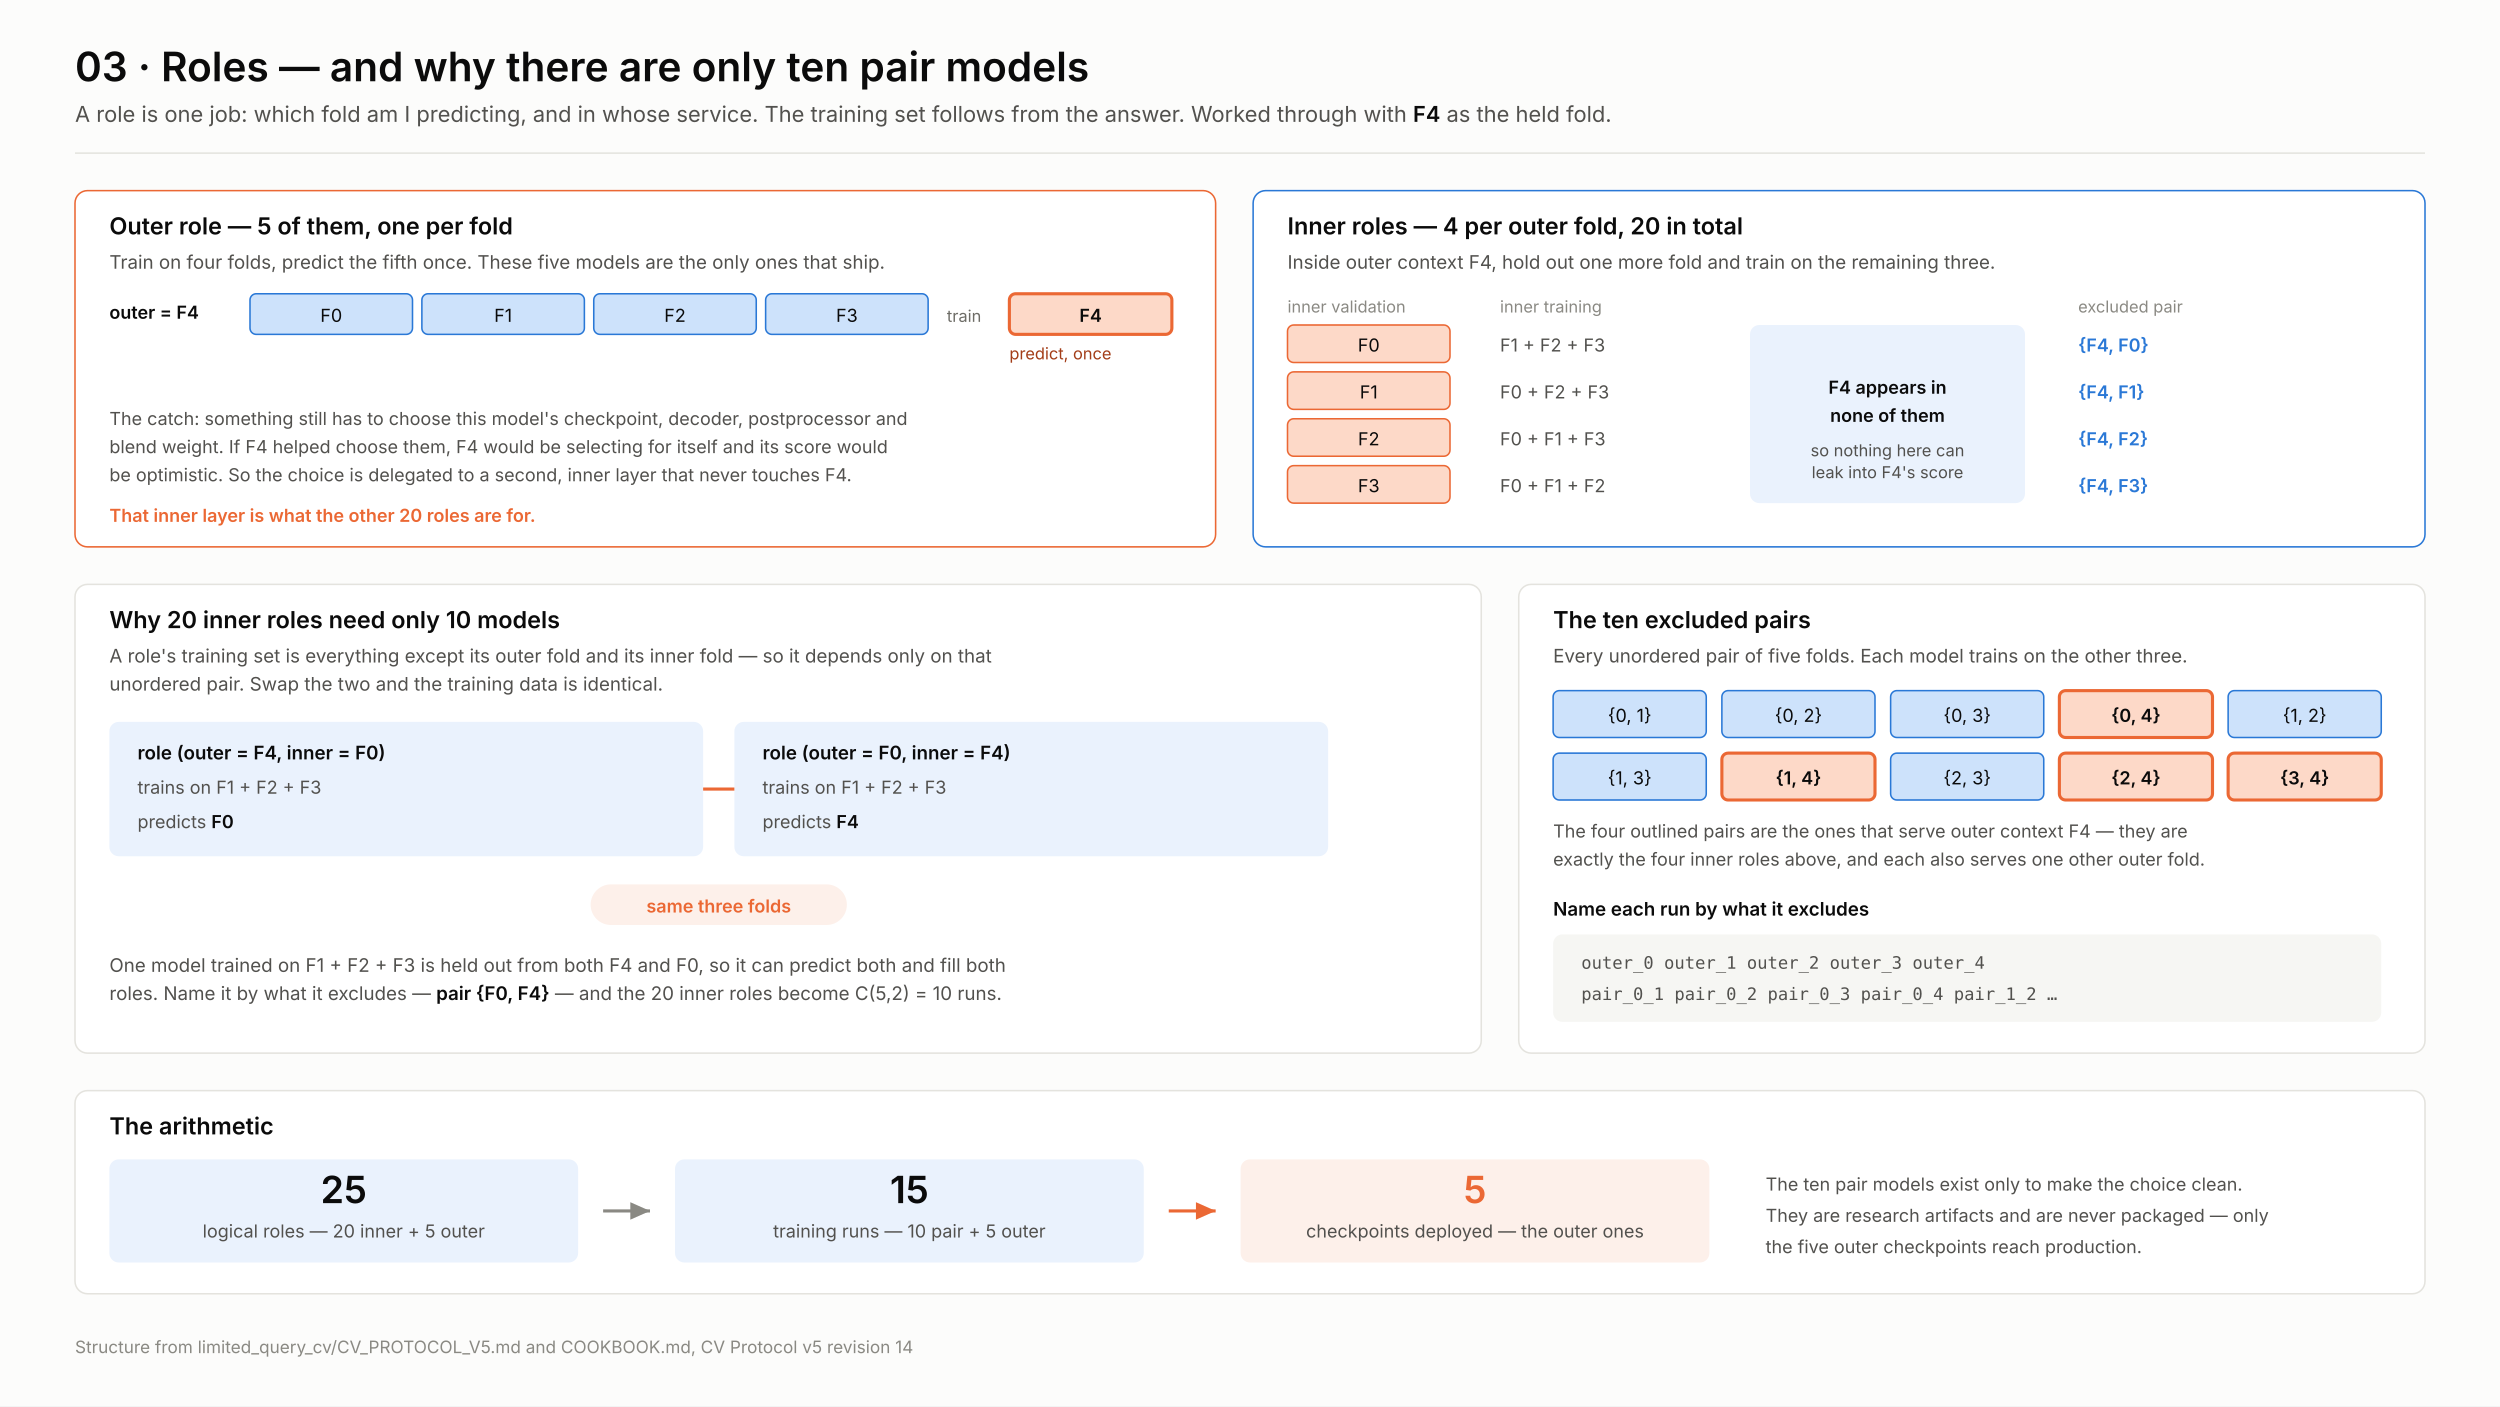
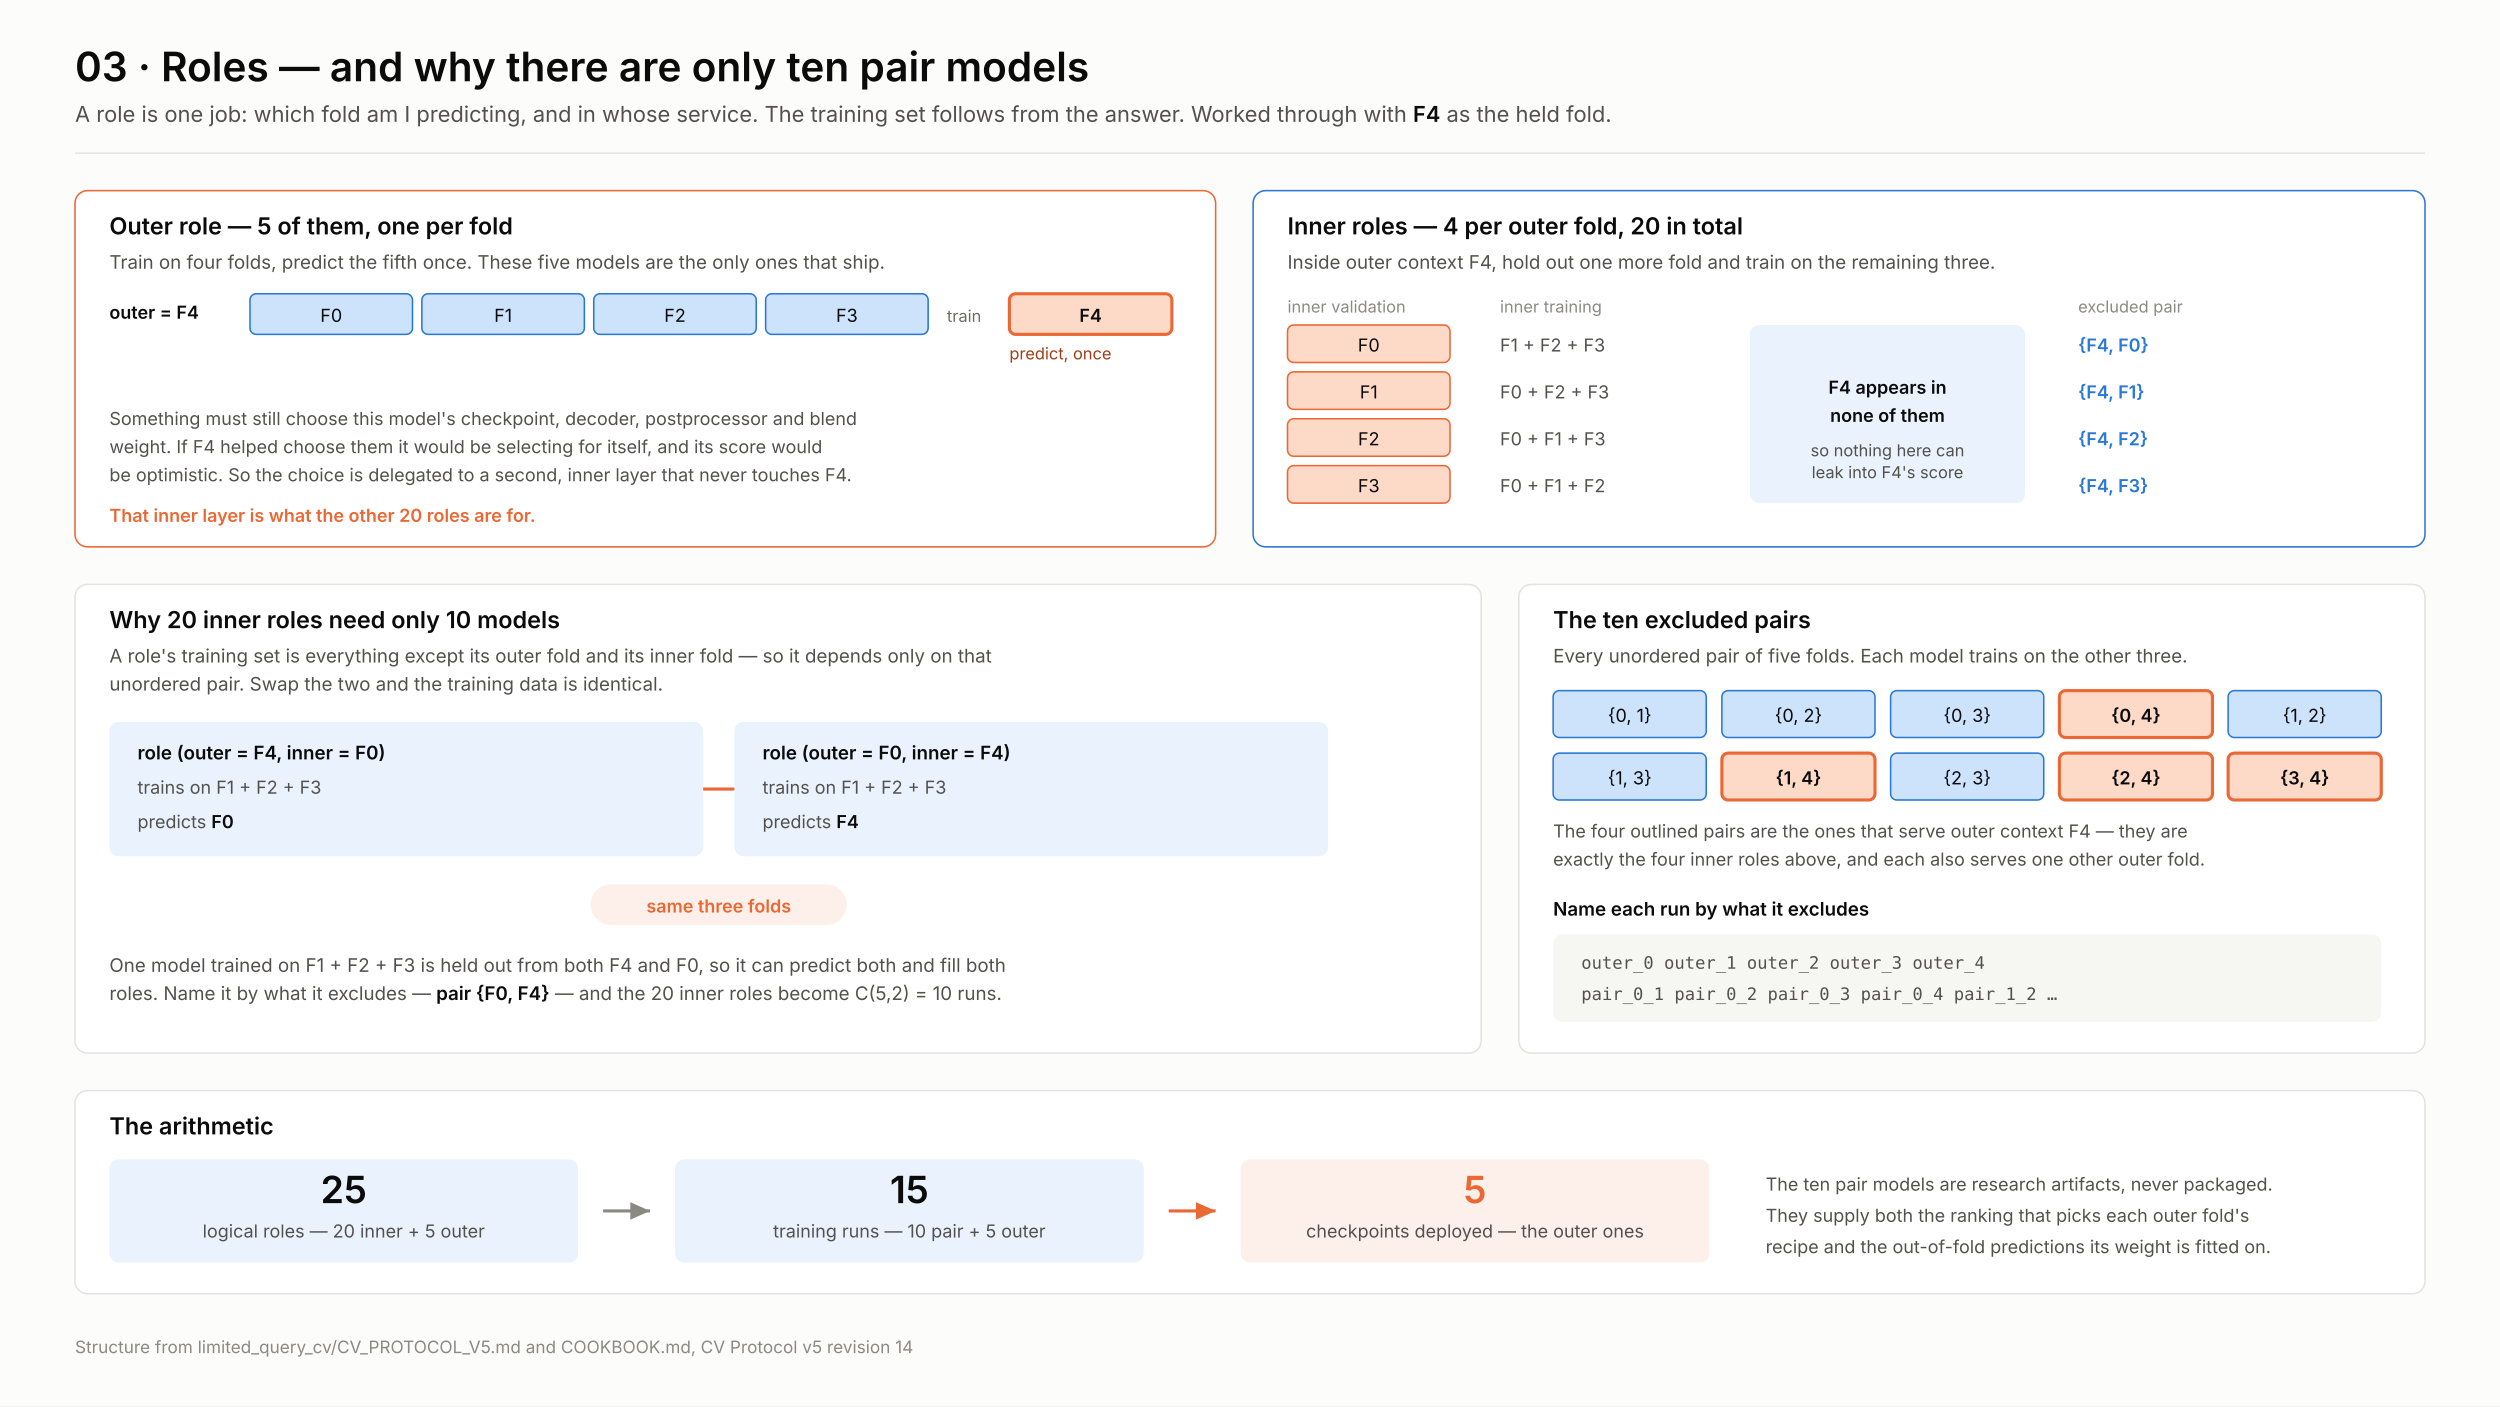
<svg xmlns="http://www.w3.org/2000/svg" viewBox="0 0 1600 900" width="1600" height="900" font-family="Inter, 'Helvetica Neue', Helvetica, Arial, sans-serif">
  <defs>
    <marker id="arrow" viewBox="0 0 10 10" refX="9" refY="5" markerWidth="7" markerHeight="7" orient="auto-start-reverse">
      <path d="M 0 1 L 9 5 L 0 9 z" fill="#8a8983" />
    </marker>
    <marker id="arrowOr" viewBox="0 0 10 10" refX="9" refY="5" markerWidth="7" markerHeight="7" orient="auto-start-reverse">
      <path d="M 0 1 L 9 5 L 0 9 z" fill="#eb6834" />
    </marker>
  </defs>
  <rect width="1600" height="900" fill="#fcfcfb" />
  <text x="48" y="52" font-size="26" font-weight="600" fill="#0b0b0b">03 · Roles — and why there are only ten pair models</text>
  <text x="48" y="78" font-size="14" fill="#52514e">A role is one job: which fold am I predicting, and in whose service. The training set follows from the answer. Worked through with <tspan font-weight="600" fill="#0b0b0b">F4</tspan> as the held fold.</text>
  <line x1="48" y1="98" x2="1552" y2="98" stroke="#e4e3de" />
  <rect x="48" y="122" width="730" height="228" rx="8" fill="#ffffff" stroke="#eb6834" />
  <text x="70" y="150" font-size="15" font-weight="600" fill="#0b0b0b">Outer role — 5 of them, one per fold</text>
  <text x="70" y="172" font-size="12" fill="#52514e">Train on four folds, predict the fifth once. These five models are the only ones that ship.</text>
  <text x="70" y="204" font-size="11.5" font-weight="600" fill="#0b0b0b">outer = F4</text>
  <g>
    <rect x="160" y="188" width="104" height="26" rx="4" fill="#cde2fb" stroke="#2a78d6" />
    <text x="212" y="206" font-size="11.5" fill="#0b0b0b" text-anchor="middle">F0</text>
    <rect x="270" y="188" width="104" height="26" rx="4" fill="#cde2fb" stroke="#2a78d6" />
    <text x="322" y="206" font-size="11.5" fill="#0b0b0b" text-anchor="middle">F1</text>
    <rect x="380" y="188" width="104" height="26" rx="4" fill="#cde2fb" stroke="#2a78d6" />
    <text x="432" y="206" font-size="11.5" fill="#0b0b0b" text-anchor="middle">F2</text>
    <rect x="490" y="188" width="104" height="26" rx="4" fill="#cde2fb" stroke="#2a78d6" />
    <text x="542" y="206" font-size="11.5" fill="#0b0b0b" text-anchor="middle">F3</text>
    <text x="606" y="206" font-size="10.5" fill="#6d6c66">train</text>
    <rect x="646" y="188" width="104" height="26" rx="4" fill="#fdd9c8" stroke="#eb6834" stroke-width="2" />
    <text x="698" y="206" font-size="11.5" font-weight="600" fill="#0b0b0b" text-anchor="middle">F4</text>
  </g>
  <text x="646" y="230" font-size="10.5" fill="#a33d18">predict, once</text>
-   <text x="70" y="272" font-size="11.5" fill="#52514e">The catch: something still has to choose this model's checkpoint, decoder, postprocessor and</text>
-   <text x="70" y="290" font-size="11.5" fill="#52514e">blend weight. If F4 helped choose them, F4 would be selecting for itself and its score would</text>
+   <text x="70" y="272" font-size="11.5" fill="#52514e">Something must still choose this model's checkpoint, decoder, postprocessor and blend</text>
+   <text x="70" y="290" font-size="11.5" fill="#52514e">weight. If F4 helped choose them it would be selecting for itself, and its score would</text>
  <text x="70" y="308" font-size="11.5" fill="#52514e">be optimistic. So the choice is delegated to a second, inner layer that never touches F4.</text>
  <text x="70" y="334" font-size="11.5" font-weight="600" fill="#eb6834">That inner layer is what the other 20 roles are for.</text>
  <rect x="802" y="122" width="750" height="228" rx="8" fill="#ffffff" stroke="#2a78d6" />
  <text x="824" y="150" font-size="15" font-weight="600" fill="#0b0b0b">Inner roles — 4 per outer fold, 20 in total</text>
  <text x="824" y="172" font-size="12" fill="#52514e">Inside outer context F4, hold out one more fold and train on the remaining three.</text>
  <g font-size="11.5">
    <text x="824" y="200" font-size="10.5" fill="#8a8983">inner validation</text>
    <text x="960" y="200" font-size="10.5" fill="#8a8983">inner training</text>
    <text x="1330" y="200" font-size="10.5" fill="#8a8983">excluded pair</text>
    <rect x="824" y="208" width="104" height="24" rx="4" fill="#fdd9c8" stroke="#eb6834" />
    <text x="876" y="225" fill="#0b0b0b" text-anchor="middle">F0</text>
    <text x="960" y="225" fill="#52514e">F1 + F2 + F3</text>
    <text x="1330" y="225" font-weight="600" fill="#2a78d6">{F4, F0}</text>
    <rect x="824" y="238" width="104" height="24" rx="4" fill="#fdd9c8" stroke="#eb6834" />
    <text x="876" y="255" fill="#0b0b0b" text-anchor="middle">F1</text>
    <text x="960" y="255" fill="#52514e">F0 + F2 + F3</text>
    <text x="1330" y="255" font-weight="600" fill="#2a78d6">{F4, F1}</text>
    <rect x="824" y="268" width="104" height="24" rx="4" fill="#fdd9c8" stroke="#eb6834" />
    <text x="876" y="285" fill="#0b0b0b" text-anchor="middle">F2</text>
    <text x="960" y="285" fill="#52514e">F0 + F1 + F3</text>
    <text x="1330" y="285" font-weight="600" fill="#2a78d6">{F4, F2}</text>
    <rect x="824" y="298" width="104" height="24" rx="4" fill="#fdd9c8" stroke="#eb6834" />
    <text x="876" y="315" fill="#0b0b0b" text-anchor="middle">F3</text>
    <text x="960" y="315" fill="#52514e">F0 + F1 + F2</text>
    <text x="1330" y="315" font-weight="600" fill="#2a78d6">{F4, F3}</text>
  </g>
  <rect x="1120" y="208" width="176" height="114" rx="6" fill="#eaf2fd" />
  <text x="1208" y="252" font-size="11.5" font-weight="600" fill="#0b0b0b" text-anchor="middle">F4 appears in</text>
  <text x="1208" y="270" font-size="11.5" font-weight="600" fill="#0b0b0b" text-anchor="middle">none of them</text>
  <text x="1208" y="292" font-size="10.5" fill="#52514e" text-anchor="middle">so nothing here can</text>
  <text x="1208" y="306" font-size="10.5" fill="#52514e" text-anchor="middle">leak into F4's score</text>
  <rect x="48" y="374" width="900" height="300" rx="8" fill="#ffffff" stroke="#e4e3de" />
  <text x="70" y="402" font-size="15" font-weight="600" fill="#0b0b0b">Why 20 inner roles need only 10 models</text>
  <text x="70" y="424" font-size="12" fill="#52514e">A role's training set is everything except its outer fold and its inner fold — so it depends only on that</text>
  <text x="70" y="442" font-size="12" fill="#52514e">unordered pair. Swap the two and the training data is identical.</text>
  <rect x="70" y="462" width="380" height="86" rx="6" fill="#eaf2fd" />
  <text x="88" y="486" font-size="12" font-weight="600" fill="#0b0b0b">role (outer = F4, inner = F0)</text>
  <text x="88" y="508" font-size="11.5" fill="#52514e">trains on F1 + F2 + F3</text>
  <text x="88" y="530" font-size="11.5" fill="#52514e">predicts <tspan font-weight="600" fill="#0b0b0b">F0</tspan>
  </text>
  <rect x="470" y="462" width="380" height="86" rx="6" fill="#eaf2fd" />
  <text x="488" y="486" font-size="12" font-weight="600" fill="#0b0b0b">role (outer = F0, inner = F4)</text>
  <text x="488" y="508" font-size="11.5" fill="#52514e">trains on F1 + F2 + F3</text>
  <text x="488" y="530" font-size="11.5" fill="#52514e">predicts <tspan font-weight="600" fill="#0b0b0b">F4</tspan>
  </text>
  <line x1="450" y1="505" x2="470" y2="505" stroke="#eb6834" stroke-width="2" />
  <rect x="378" y="566" width="164" height="26" rx="13" fill="#fdf0ea" />
  <text x="460" y="584" font-size="11.5" font-weight="600" fill="#eb6834" text-anchor="middle">same three folds</text>
  <text x="70" y="622" font-size="12" fill="#52514e">One model trained on F1 + F2 + F3 is held out from both F4 and F0, so it can predict both and fill both</text>
  <text x="70" y="640" font-size="12" fill="#52514e">roles. Name it by what it excludes — <tspan font-weight="600" fill="#0b0b0b">pair {F0, F4}</tspan> — and the 20 inner roles become C(5,2) = 10 runs.</text>
  <rect x="972" y="374" width="580" height="300" rx="8" fill="#ffffff" stroke="#e4e3de" />
  <text x="994" y="402" font-size="15" font-weight="600" fill="#0b0b0b">The ten excluded pairs</text>
  <text x="994" y="424" font-size="12" fill="#52514e">Every unordered pair of five folds. Each model trains on the other three.</text>
  <g font-size="11.5">
    <rect x="994" y="442" width="98" height="30" rx="4" fill="#cde2fb" stroke="#2a78d6" />
    <text x="1043" y="462" text-anchor="middle" fill="#0b0b0b">{0, 1}</text>
    <rect x="1102" y="442" width="98" height="30" rx="4" fill="#cde2fb" stroke="#2a78d6" />
    <text x="1151" y="462" text-anchor="middle" fill="#0b0b0b">{0, 2}</text>
    <rect x="1210" y="442" width="98" height="30" rx="4" fill="#cde2fb" stroke="#2a78d6" />
    <text x="1259" y="462" text-anchor="middle" fill="#0b0b0b">{0, 3}</text>
    <rect x="1318" y="442" width="98" height="30" rx="4" fill="#fdd9c8" stroke="#eb6834" stroke-width="2" />
    <text x="1367" y="462" text-anchor="middle" font-weight="600" fill="#0b0b0b">{0, 4}</text>
    <rect x="1426" y="442" width="98" height="30" rx="4" fill="#cde2fb" stroke="#2a78d6" />
    <text x="1475" y="462" text-anchor="middle" fill="#0b0b0b">{1, 2}</text>
    <rect x="994" y="482" width="98" height="30" rx="4" fill="#cde2fb" stroke="#2a78d6" />
    <text x="1043" y="502" text-anchor="middle" fill="#0b0b0b">{1, 3}</text>
    <rect x="1102" y="482" width="98" height="30" rx="4" fill="#fdd9c8" stroke="#eb6834" stroke-width="2" />
    <text x="1151" y="502" text-anchor="middle" font-weight="600" fill="#0b0b0b">{1, 4}</text>
    <rect x="1210" y="482" width="98" height="30" rx="4" fill="#cde2fb" stroke="#2a78d6" />
    <text x="1259" y="502" text-anchor="middle" fill="#0b0b0b">{2, 3}</text>
    <rect x="1318" y="482" width="98" height="30" rx="4" fill="#fdd9c8" stroke="#eb6834" stroke-width="2" />
    <text x="1367" y="502" text-anchor="middle" font-weight="600" fill="#0b0b0b">{2, 4}</text>
    <rect x="1426" y="482" width="98" height="30" rx="4" fill="#fdd9c8" stroke="#eb6834" stroke-width="2" />
    <text x="1475" y="502" text-anchor="middle" font-weight="600" fill="#0b0b0b">{3, 4}</text>
  </g>
  <text x="994" y="536" font-size="11.5" fill="#52514e">The four outlined pairs are the ones that serve outer context F4 — they are</text>
  <text x="994" y="554" font-size="11.5" fill="#52514e">exactly the four inner roles above, and each also serves one other outer fold.</text>
  <text x="994" y="586" font-size="12" font-weight="600" fill="#0b0b0b">Name each run by what it excludes</text>
  <rect x="994" y="598" width="530" height="56" rx="6" fill="#f6f6f3" />
  <g font-size="11" font-family="ui-monospace, Menlo, Consolas, monospace" fill="#52514e">
    <text x="1012" y="620">outer_0  outer_1  outer_2  outer_3  outer_4</text>
    <text x="1012" y="640">pair_0_1 pair_0_2 pair_0_3 pair_0_4 pair_1_2 …</text>
  </g>
  <rect x="48" y="698" width="1504" height="130" rx="8" fill="#ffffff" stroke="#e4e3de" />
  <text x="70" y="726" font-size="15" font-weight="600" fill="#0b0b0b">The arithmetic</text>
  <rect x="70" y="742" width="300" height="66" rx="6" fill="#eaf2fd" />
  <text x="220" y="770" font-size="24" font-weight="600" fill="#0b0b0b" text-anchor="middle">25</text>
  <text x="220" y="792" font-size="11.5" fill="#52514e" text-anchor="middle">logical roles — 20 inner + 5 outer</text>
  <line x1="386" y1="775" x2="416" y2="775" stroke="#8a8983" stroke-width="2" marker-end="url(#arrow)" />
  <rect x="432" y="742" width="300" height="66" rx="6" fill="#eaf2fd" />
  <text x="582" y="770" font-size="24" font-weight="600" fill="#0b0b0b" text-anchor="middle">15</text>
  <text x="582" y="792" font-size="11.5" fill="#52514e" text-anchor="middle">training runs — 10 pair + 5 outer</text>
  <line x1="748" y1="775" x2="778" y2="775" stroke="#eb6834" stroke-width="2" marker-end="url(#arrowOr)" />
  <rect x="794" y="742" width="300" height="66" rx="6" fill="#fdf0ea" />
  <text x="944" y="770" font-size="24" font-weight="600" fill="#eb6834" text-anchor="middle">5</text>
  <text x="944" y="792" font-size="11.5" fill="#52514e" text-anchor="middle">checkpoints deployed — the outer ones</text>
-   <text x="1130" y="762" font-size="11.5" fill="#52514e">The ten pair models exist only to make the choice clean.</text>
-   <text x="1130" y="782" font-size="11.5" fill="#52514e">They are research artifacts and are never packaged — only</text>
-   <text x="1130" y="802" font-size="11.5" fill="#52514e">the five outer checkpoints reach production.</text>
+   <text x="1130" y="762" font-size="11.5" fill="#52514e">The ten pair models are research artifacts, never packaged.</text>
+   <text x="1130" y="782" font-size="11.5" fill="#52514e">They supply both the ranking that picks each outer fold's</text>
+   <text x="1130" y="802" font-size="11.5" fill="#52514e">recipe and the out-of-fold predictions its weight is fitted on.</text>
  <text x="48" y="866" font-size="11" fill="#8a8983">Structure from limited_query_cv/CV_PROTOCOL_V5.md and COOKBOOK.md, CV Protocol v5 revision 14</text>
</svg>
